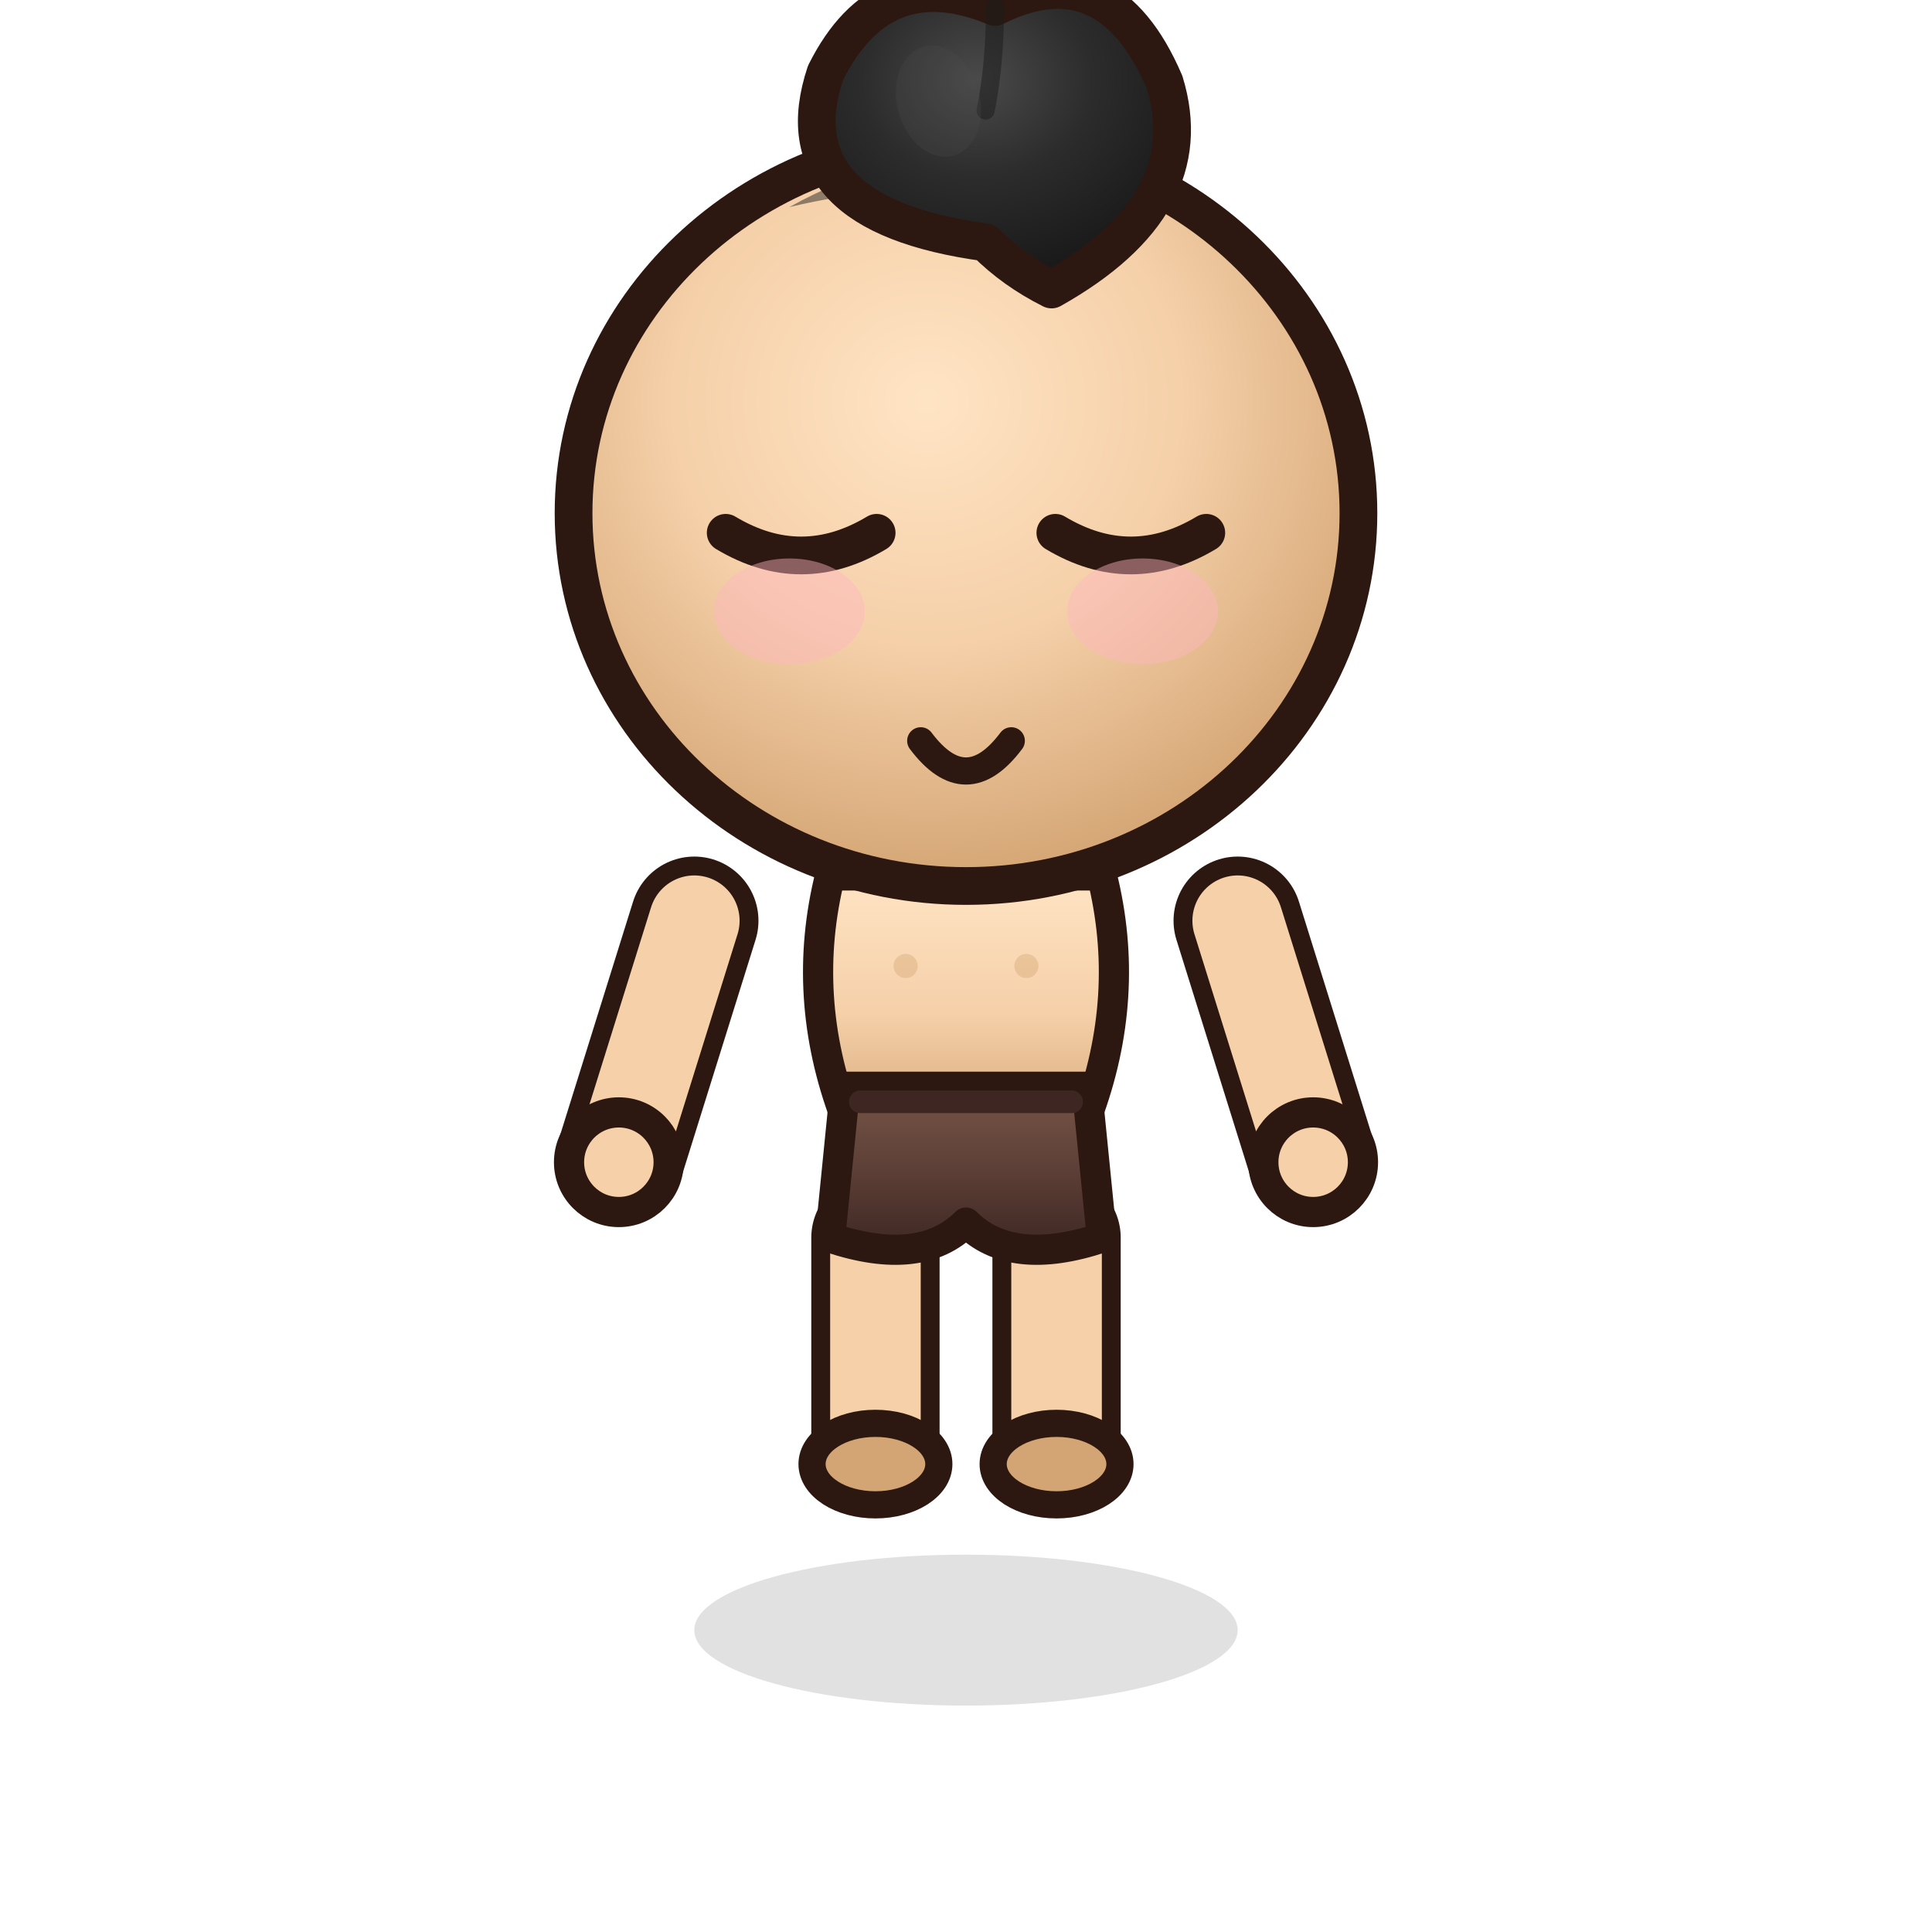
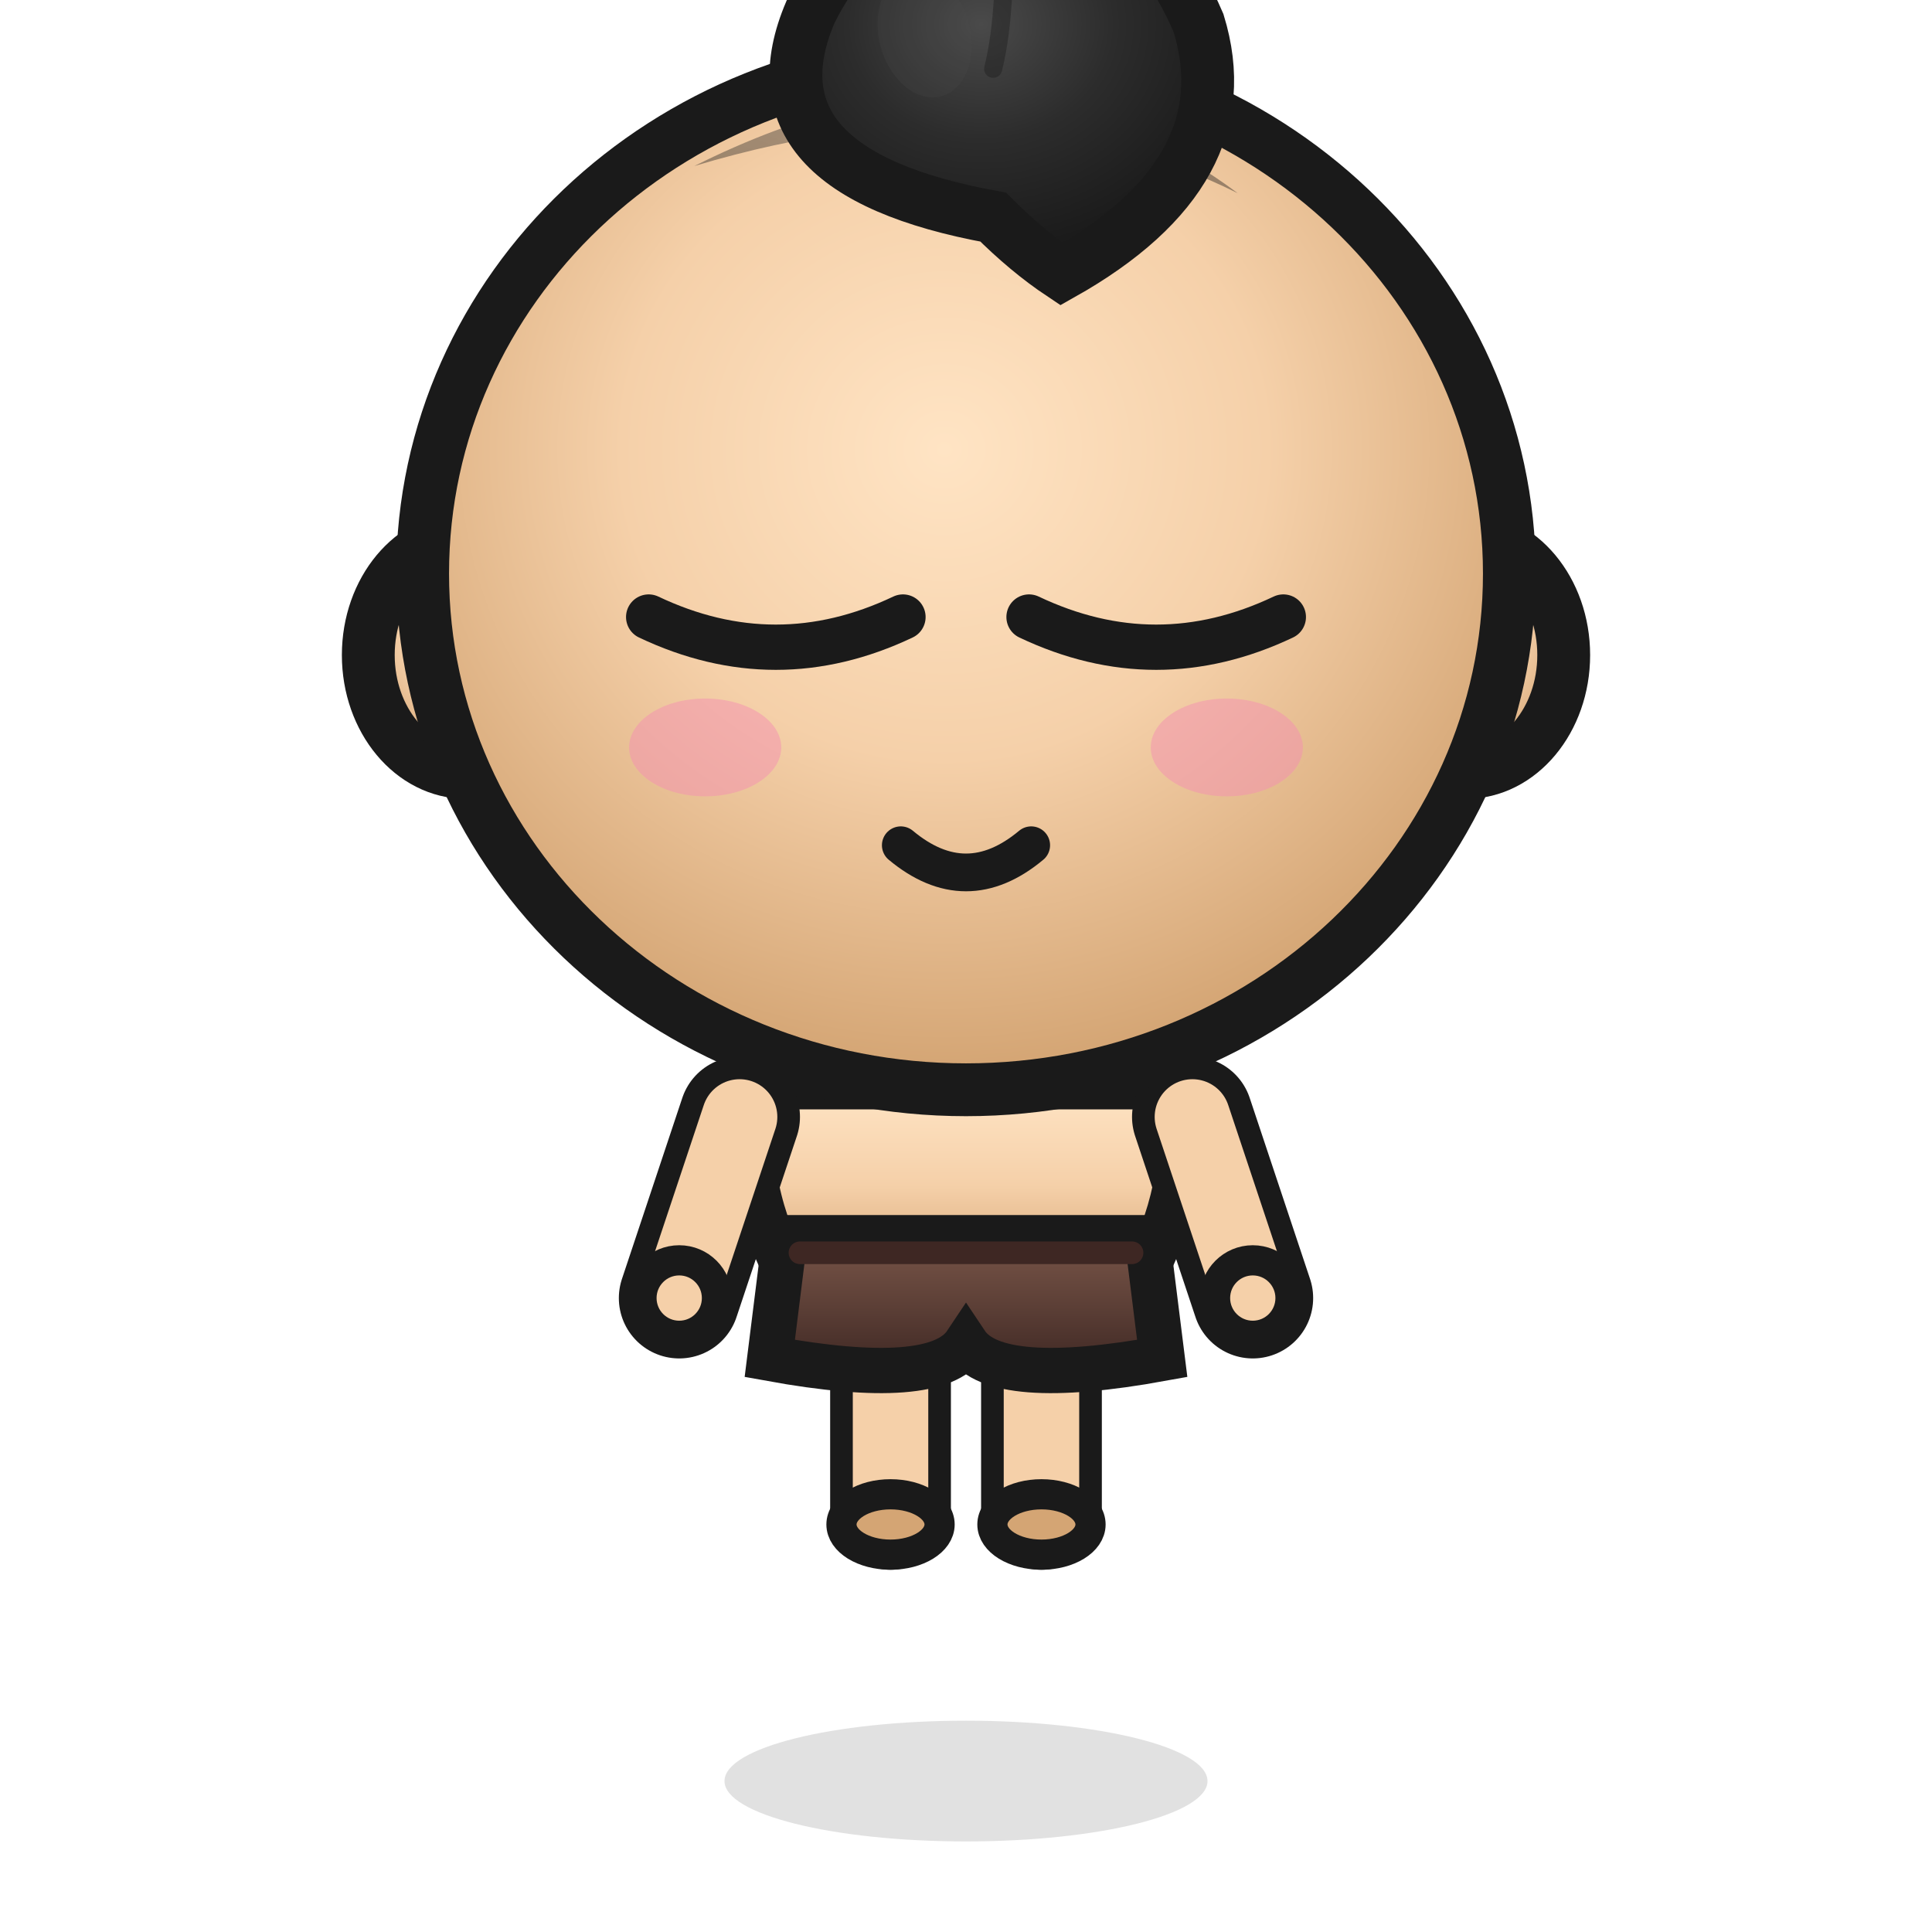
<svg xmlns="http://www.w3.org/2000/svg" viewBox="0 0 128 128" width="128" height="128" id="hero_f2">
  <defs>
    <filter id="blur">
      <feGaussianBlur stdDeviation="4" />
    </filter>
    <linearGradient id="bodyGrad" x1="0%" y1="0%" x2="0%" y2="100%">
      <stop offset="0%" stop-color="#FFE4C4" />
      <stop offset="50%" stop-color="#F5D0A9" />
      <stop offset="100%" stop-color="#D4A574" />
    </linearGradient>
    <linearGradient id="pantsGrad" x1="0%" y1="0%" x2="0%" y2="100%">
      <stop offset="0%" stop-color="#795548" />
      <stop offset="50%" stop-color="#5D4037" />
      <stop offset="100%" stop-color="#3E2723" />
    </linearGradient>
-     <radialGradient id="headGrad" cx="45%" cy="35%" r="65%" fx="45%" fy="35%">
+     <radialGradient id="headGrad" cx="48%" cy="38%" r="60%" fx="48%" fy="38%">
      <stop offset="0%" stop-color="#FFE4C4" />
      <stop offset="50%" stop-color="#F5D0A9" />
      <stop offset="100%" stop-color="#D4A574" />
    </radialGradient>
    <radialGradient id="headGradHair" cx="45%" cy="30%" r="65%" fx="45%" fy="30%">
      <stop offset="0%" stop-color="#4A4A4A" />
      <stop offset="50%" stop-color="#2C2C2C" />
      <stop offset="100%" stop-color="#1A1A1A" />
    </radialGradient>
  </defs>
-   <ellipse cx="64" cy="108" rx="18" ry="5" fill="#000000" opacity="0.12" />
-   <line x1="58" y1="82" x2="58" y2="96" stroke="#2C1810" stroke-width="8.5" stroke-linecap="round" />
-   <line x1="58" y1="82" x2="58" y2="96" stroke="#F5D0A9" stroke-width="6" stroke-linecap="round" />
-   <ellipse cx="58" cy="97" rx="4.2" ry="2.7" fill="#D4A574" stroke="#2C1810" stroke-width="1.8" />
-   <line x1="70" y1="82" x2="70" y2="96" stroke="#2C1810" stroke-width="8.5" stroke-linecap="round" />
-   <line x1="70" y1="82" x2="70" y2="96" stroke="#F5D0A9" stroke-width="6" stroke-linecap="round" />
-   <ellipse cx="70" cy="97" rx="4.2" ry="2.7" fill="#D4A574" stroke="#2C1810" stroke-width="1.8" />
-   <path d="M55 58       Q 53 66, 56 74       Q 64 78, 72 74       Q 75 66, 73 58 Z" fill="url(#bodyGrad)" stroke="#2C1810" stroke-width="2" stroke-linecap="round" stroke-linejoin="round" />
-   <circle cx="60" cy="64" r="0.8" fill="#D4A574" opacity="0.4" />
-   <circle cx="68" cy="64" r="0.8" fill="#D4A574" opacity="0.4" />
-   <path d="M56 72       L55 82       Q 61 84, 64 81       Q 67 84, 73 82       L72 72 Z" fill="url(#pantsGrad)" stroke="#2C1810" stroke-width="2" stroke-linecap="round" stroke-linejoin="round" />
-   <line x1="57" y1="73" x2="71" y2="73" stroke="#3E2723" stroke-width="1.5" stroke-linecap="round" />
-   <line x1="46" y1="61" x2="41" y2="77" stroke="#2C1810" stroke-width="8.5" stroke-linecap="round" />
-   <line x1="46" y1="61" x2="41" y2="77" stroke="#F5D0A9" stroke-width="6" stroke-linecap="round" />
-   <circle cx="41" cy="77" r="3.3" fill="#F5D0A9" stroke="#2C1810" stroke-width="2" />
-   <line x1="82" y1="61" x2="87" y2="77" stroke="#2C1810" stroke-width="8.5" stroke-linecap="round" />
-   <line x1="82" y1="61" x2="87" y2="77" stroke="#F5D0A9" stroke-width="6" stroke-linecap="round" />
-   <circle cx="87" cy="77" r="3.3" fill="#F5D0A9" stroke="#2C1810" stroke-width="2" />
-   <ellipse cx="64" cy="34" rx="26" ry="24.7" fill="url(#headGrad)" stroke="#2C1810" stroke-width="2.5" stroke-linecap="round" stroke-linejoin="round" />
-   <path d="M52.3 13.72       Q 58.8 10.08, 65.3 10.6       Q 71.8 11.12, 75.7 15.28       Q 71.8 12.68, 65.3 12.68       Q 58.8 12.16, 52.3 13.72 Z" fill="url(#headGradHair)" opacity="0.5" />
-   <path d="       M65.3 16.06       Q 51.572 14.188,         54.692 4.828       Q 58.436 -2.66,         65.924 0.46       Q 73.412 -3.284,         77.156 5.452       Q 79.652 13.564,         69.668 19.18       Q 67.172 17.932,         65.3 16.06 Z" fill="url(#headGradHair)" stroke="#2C1810" stroke-width="2.5" stroke-linecap="round" stroke-linejoin="round" />
-   <path d="M65.924 0.46       Q 65.924 4.204,         65.3 7.324" fill="none" stroke="#1A1A1A" stroke-width="1.2" stroke-linecap="round" opacity="0.5" />
-   <ellipse cx="62.18" cy="6.7" rx="2.746" ry="3.744" fill="#4A4A4A" opacity="0.25" transform="rotate(-15 62.18 6.7)" />
-   <path d="M48.08 35.3 Q 53.08 38.3, 58.08 35.3" fill="none" stroke="#2C1810" stroke-width="2.5" stroke-linecap="round" />
-   <path d="M69.92 35.3 Q 74.92 38.3, 79.92 35.3" fill="none" stroke="#2C1810" stroke-width="2.5" stroke-linecap="round" />
-   <path d="M61 49.08 Q 64 53.08, 67 49.08" fill="none" stroke="#2C1810" stroke-width="1.8" stroke-linecap="round" />
-   <ellipse cx="52.3" cy="40.5" rx="5" ry="3.5" fill="#FFB6C1" opacity="0.45" />
-   <ellipse cx="75.7" cy="40.5" rx="5" ry="3.5" fill="#FFB6C1" opacity="0.45" />
+   <ellipse cx="64" cy="118" rx="16" ry="4" fill="#000000" opacity="0.12" />
+   <line x1="59" y1="90" x2="59" y2="100" stroke="#1A1A1A" stroke-width="8" stroke-linecap="round" />
+   <line x1="59" y1="90" x2="59" y2="100" stroke="#F5D0A9" stroke-width="5" stroke-linecap="round" />
+   <ellipse cx="59" cy="101" rx="3.25" ry="2" fill="#D4A574" stroke="#1A1A1A" stroke-width="2" />
+   <line x1="69" y1="90" x2="69" y2="100" stroke="#1A1A1A" stroke-width="8" stroke-linecap="round" />
+   <line x1="69" y1="90" x2="69" y2="100" stroke="#F5D0A9" stroke-width="5" stroke-linecap="round" />
+   <ellipse cx="69" cy="101" rx="3.25" ry="2" fill="#D4A574" stroke="#1A1A1A" stroke-width="2" />
+   <path d="M50 72       Q 49 78, 52 84       Q 64 86, 76 84       Q 79 78, 78 72 Z" fill="url(#bodyGrad)" stroke="#1A1A1A" stroke-width="3" />
+   <path d="M52 82       L51 90       Q 62 92, 64 89       Q 66 92, 77 90       L76 82 Z" fill="url(#pantsGrad)" stroke="#1A1A1A" stroke-width="3" />
+   <line x1="53" y1="83" x2="75" y2="83" stroke="#3E2723" stroke-width="1.5" stroke-linecap="round" />
+   <line x1="49" y1="74" x2="45" y2="86" stroke="#1A1A1A" stroke-width="8" stroke-linecap="round" />
+   <line x1="49" y1="74" x2="45" y2="86" stroke="#F5D0A9" stroke-width="5" stroke-linecap="round" />
+   <circle cx="45" cy="86" r="2.5" fill="#F5D0A9" stroke="#1A1A1A" stroke-width="2" />
+   <line x1="79" y1="74" x2="83" y2="86" stroke="#1A1A1A" stroke-width="8" stroke-linecap="round" />
+   <line x1="79" y1="74" x2="83" y2="86" stroke="#F5D0A9" stroke-width="5" stroke-linecap="round" />
+   <circle cx="83" cy="86" r="2.5" fill="#F5D0A9" stroke="#1A1A1A" stroke-width="2" />
+   <ellipse cx="30.88" cy="43.4" rx="6.48" ry="7.776" fill="url(#headGrad)" stroke="#1A1A1A" stroke-width="3.5" />
+   <ellipse cx="30.88" cy="43.4" rx="3.24" ry="4.536" fill="#D4A574" opacity="0.3" />
+   <ellipse cx="97.12" cy="43.4" rx="6.48" ry="7.776" fill="url(#headGrad)" stroke="#1A1A1A" stroke-width="3.5" />
+   <ellipse cx="97.12" cy="43.4" rx="3.24" ry="4.536" fill="#D4A574" opacity="0.3" />
+   <ellipse cx="64" cy="38" rx="36" ry="34.2" fill="url(#headGrad)" stroke="#1A1A1A" stroke-width="3.5" />
+   <path d="M46 11       Q 56.8 5.6, 65.8 6.32       Q 74.8 7.4, 82 12.8       Q 74.8 9.2, 65.8 8.48       Q 56.8 7.76, 46 11 Z" fill="url(#headGradHair)" opacity="0.4" />
+   <path d="       M65.8 14.384       Q 49.168 11.36,         53.704 0.776       Q 58.24 -8.296,         66.556 -3.76       Q 74.872 -9.052,         79.408 1.532       Q 82.432 11.36,         70.336 18.164       Q 68.068 16.652,         65.8 14.384 Z" fill="url(#headGradHair)" stroke="#1A1A1A" stroke-width="3.5" />
+   <path d="M66.556 -3.76       Q 66.556 1.532,         65.8 4.556" fill="none" stroke="#1A1A1A" stroke-width="1.2" stroke-linecap="round" opacity="0.4" />
+   <ellipse cx="61.264" cy="2.288" rx="3.024" ry="4.234" fill="#4A4A4A" opacity="0.2" transform="rotate(-15 61.264 2.288)" />
+   <path d="M42.976 40.88 Q 51.4 44.88, 59.824 40.88" fill="none" stroke="#1A1A1A" stroke-width="3" stroke-linecap="round" />
+   <path d="M68.176 40.88 Q 76.6 44.88, 85.024 40.88" fill="none" stroke="#1A1A1A" stroke-width="3" stroke-linecap="round" />
+   <ellipse cx="46.72" cy="49.52" rx="5.04" ry="3.24" fill="#F48FB1" opacity="0.5" />
+   <ellipse cx="81.28" cy="49.52" rx="5.04" ry="3.24" fill="#F48FB1" opacity="0.5" />
+   <path d="M59.68 56 Q 64 59.6, 68.32 56" fill="none" stroke="#1A1A1A" stroke-width="2.5" stroke-linecap="round" />
</svg>
